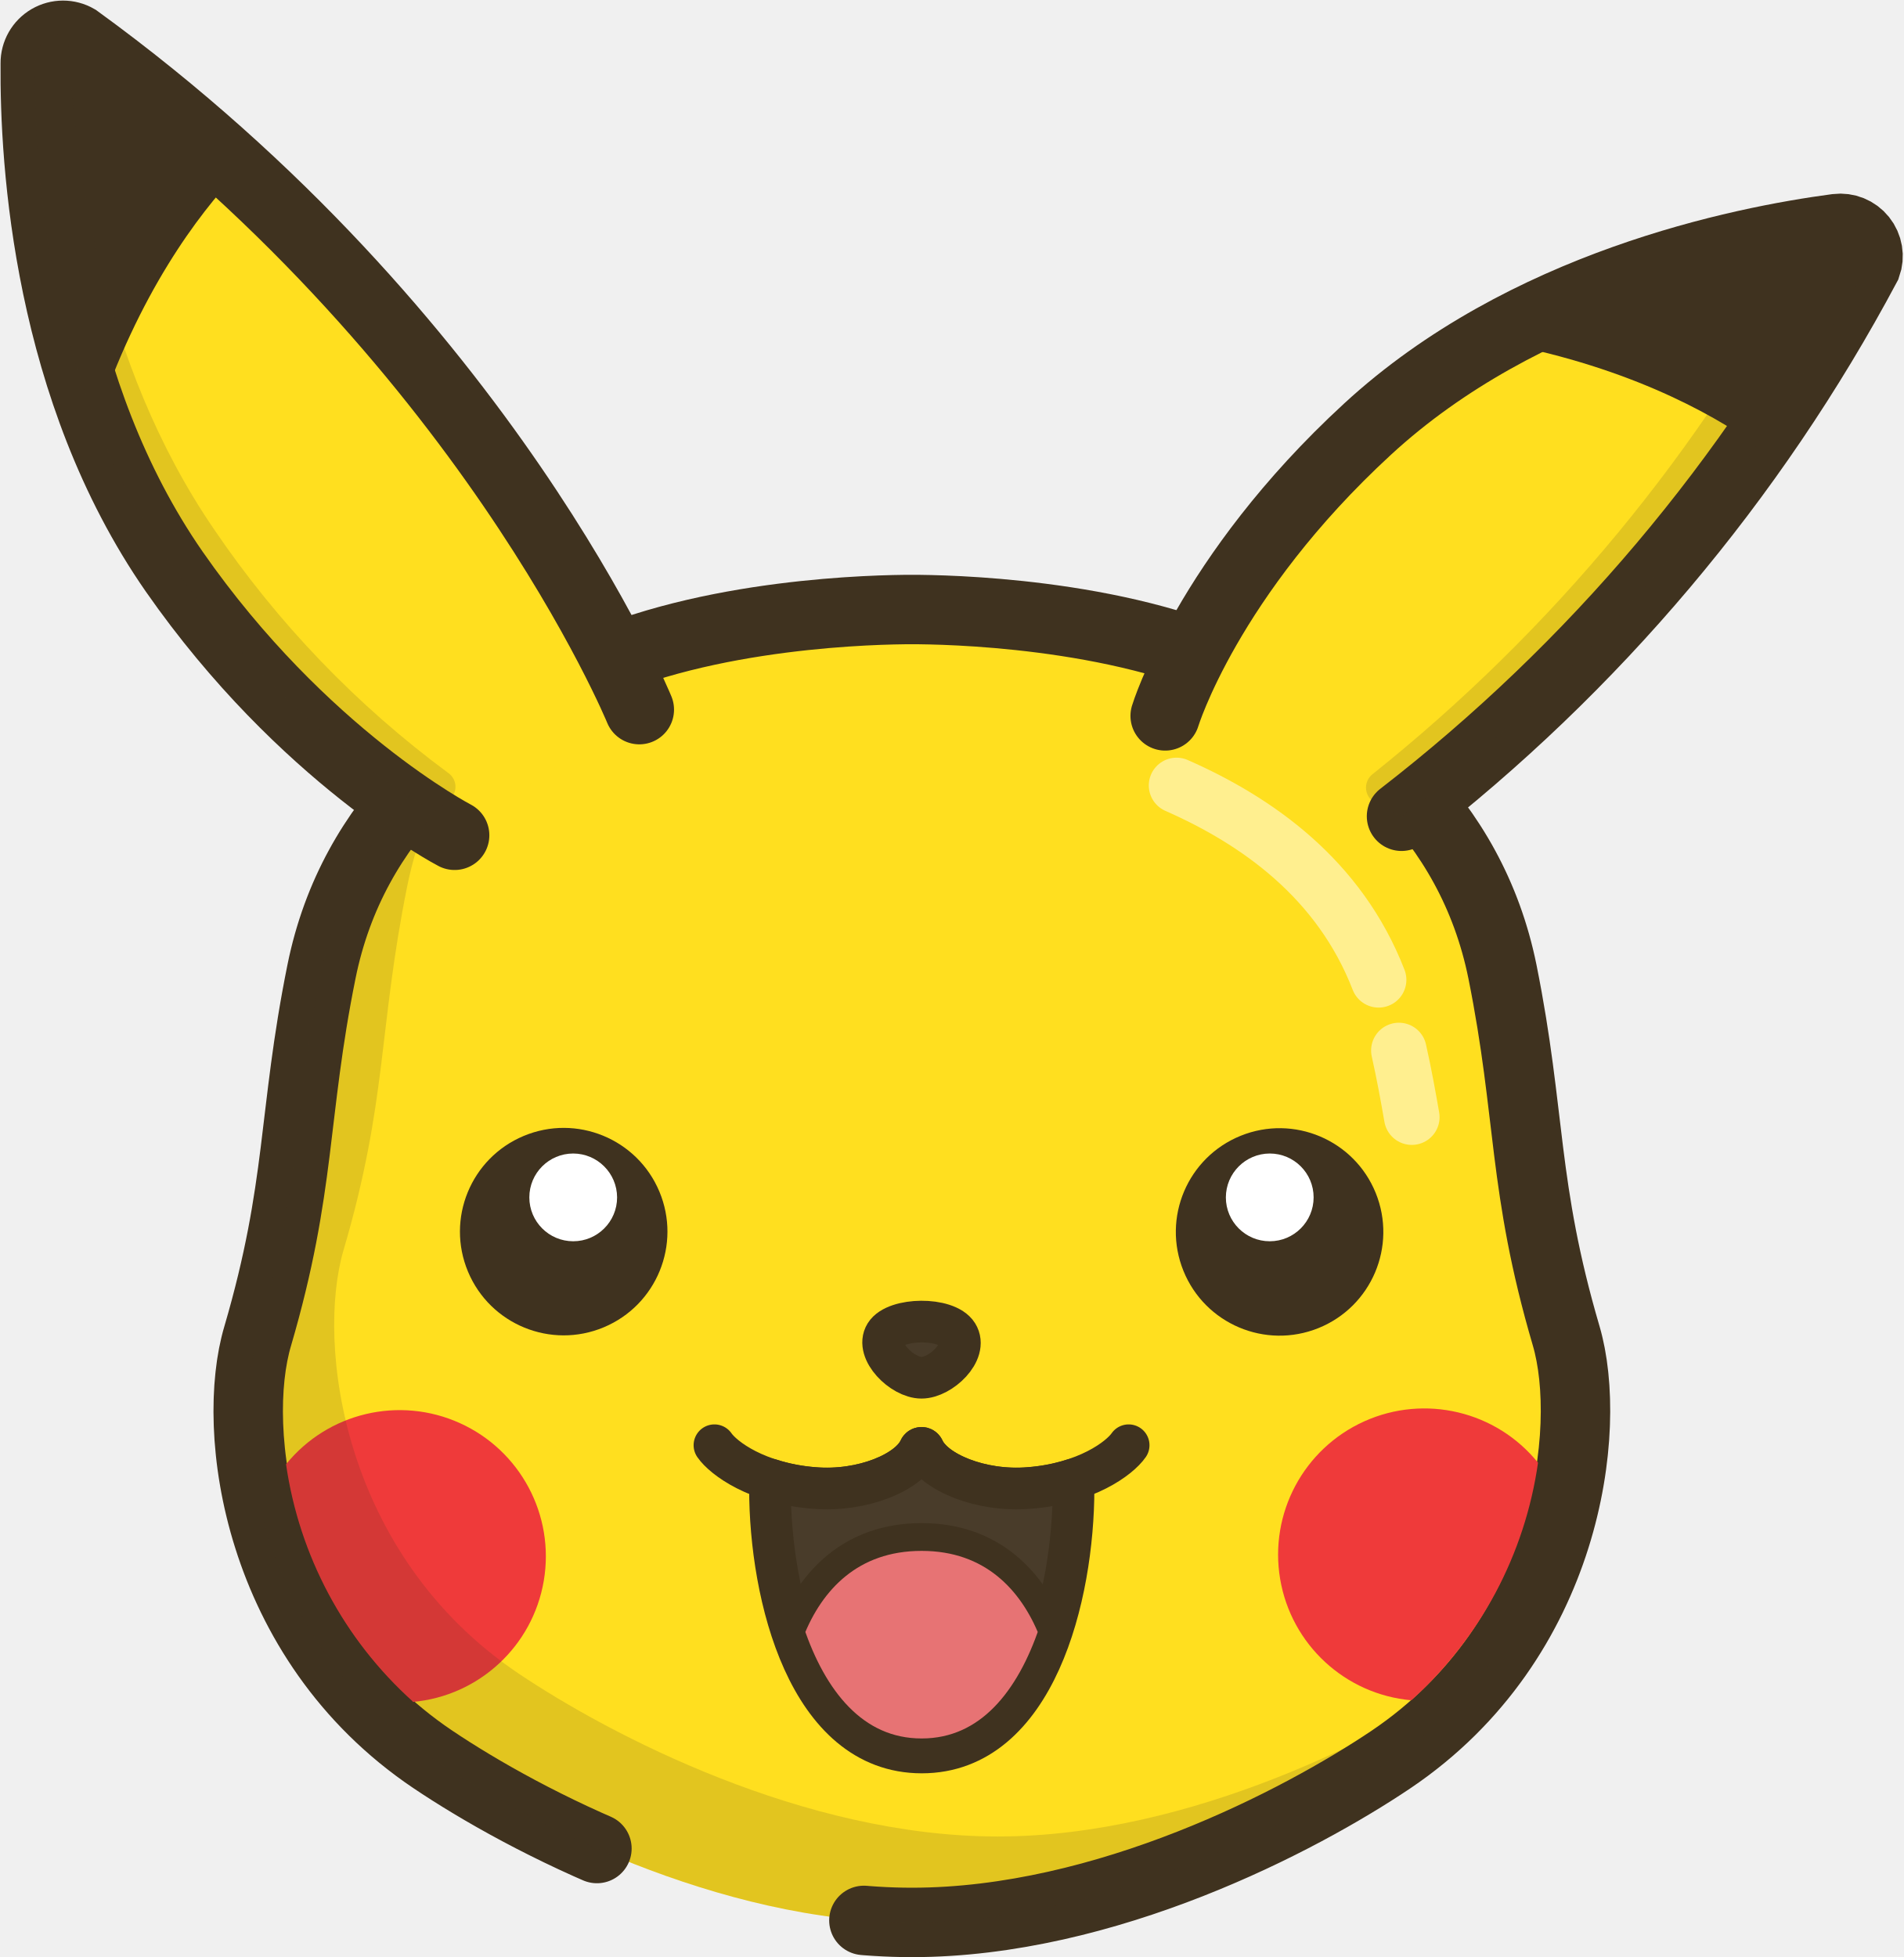
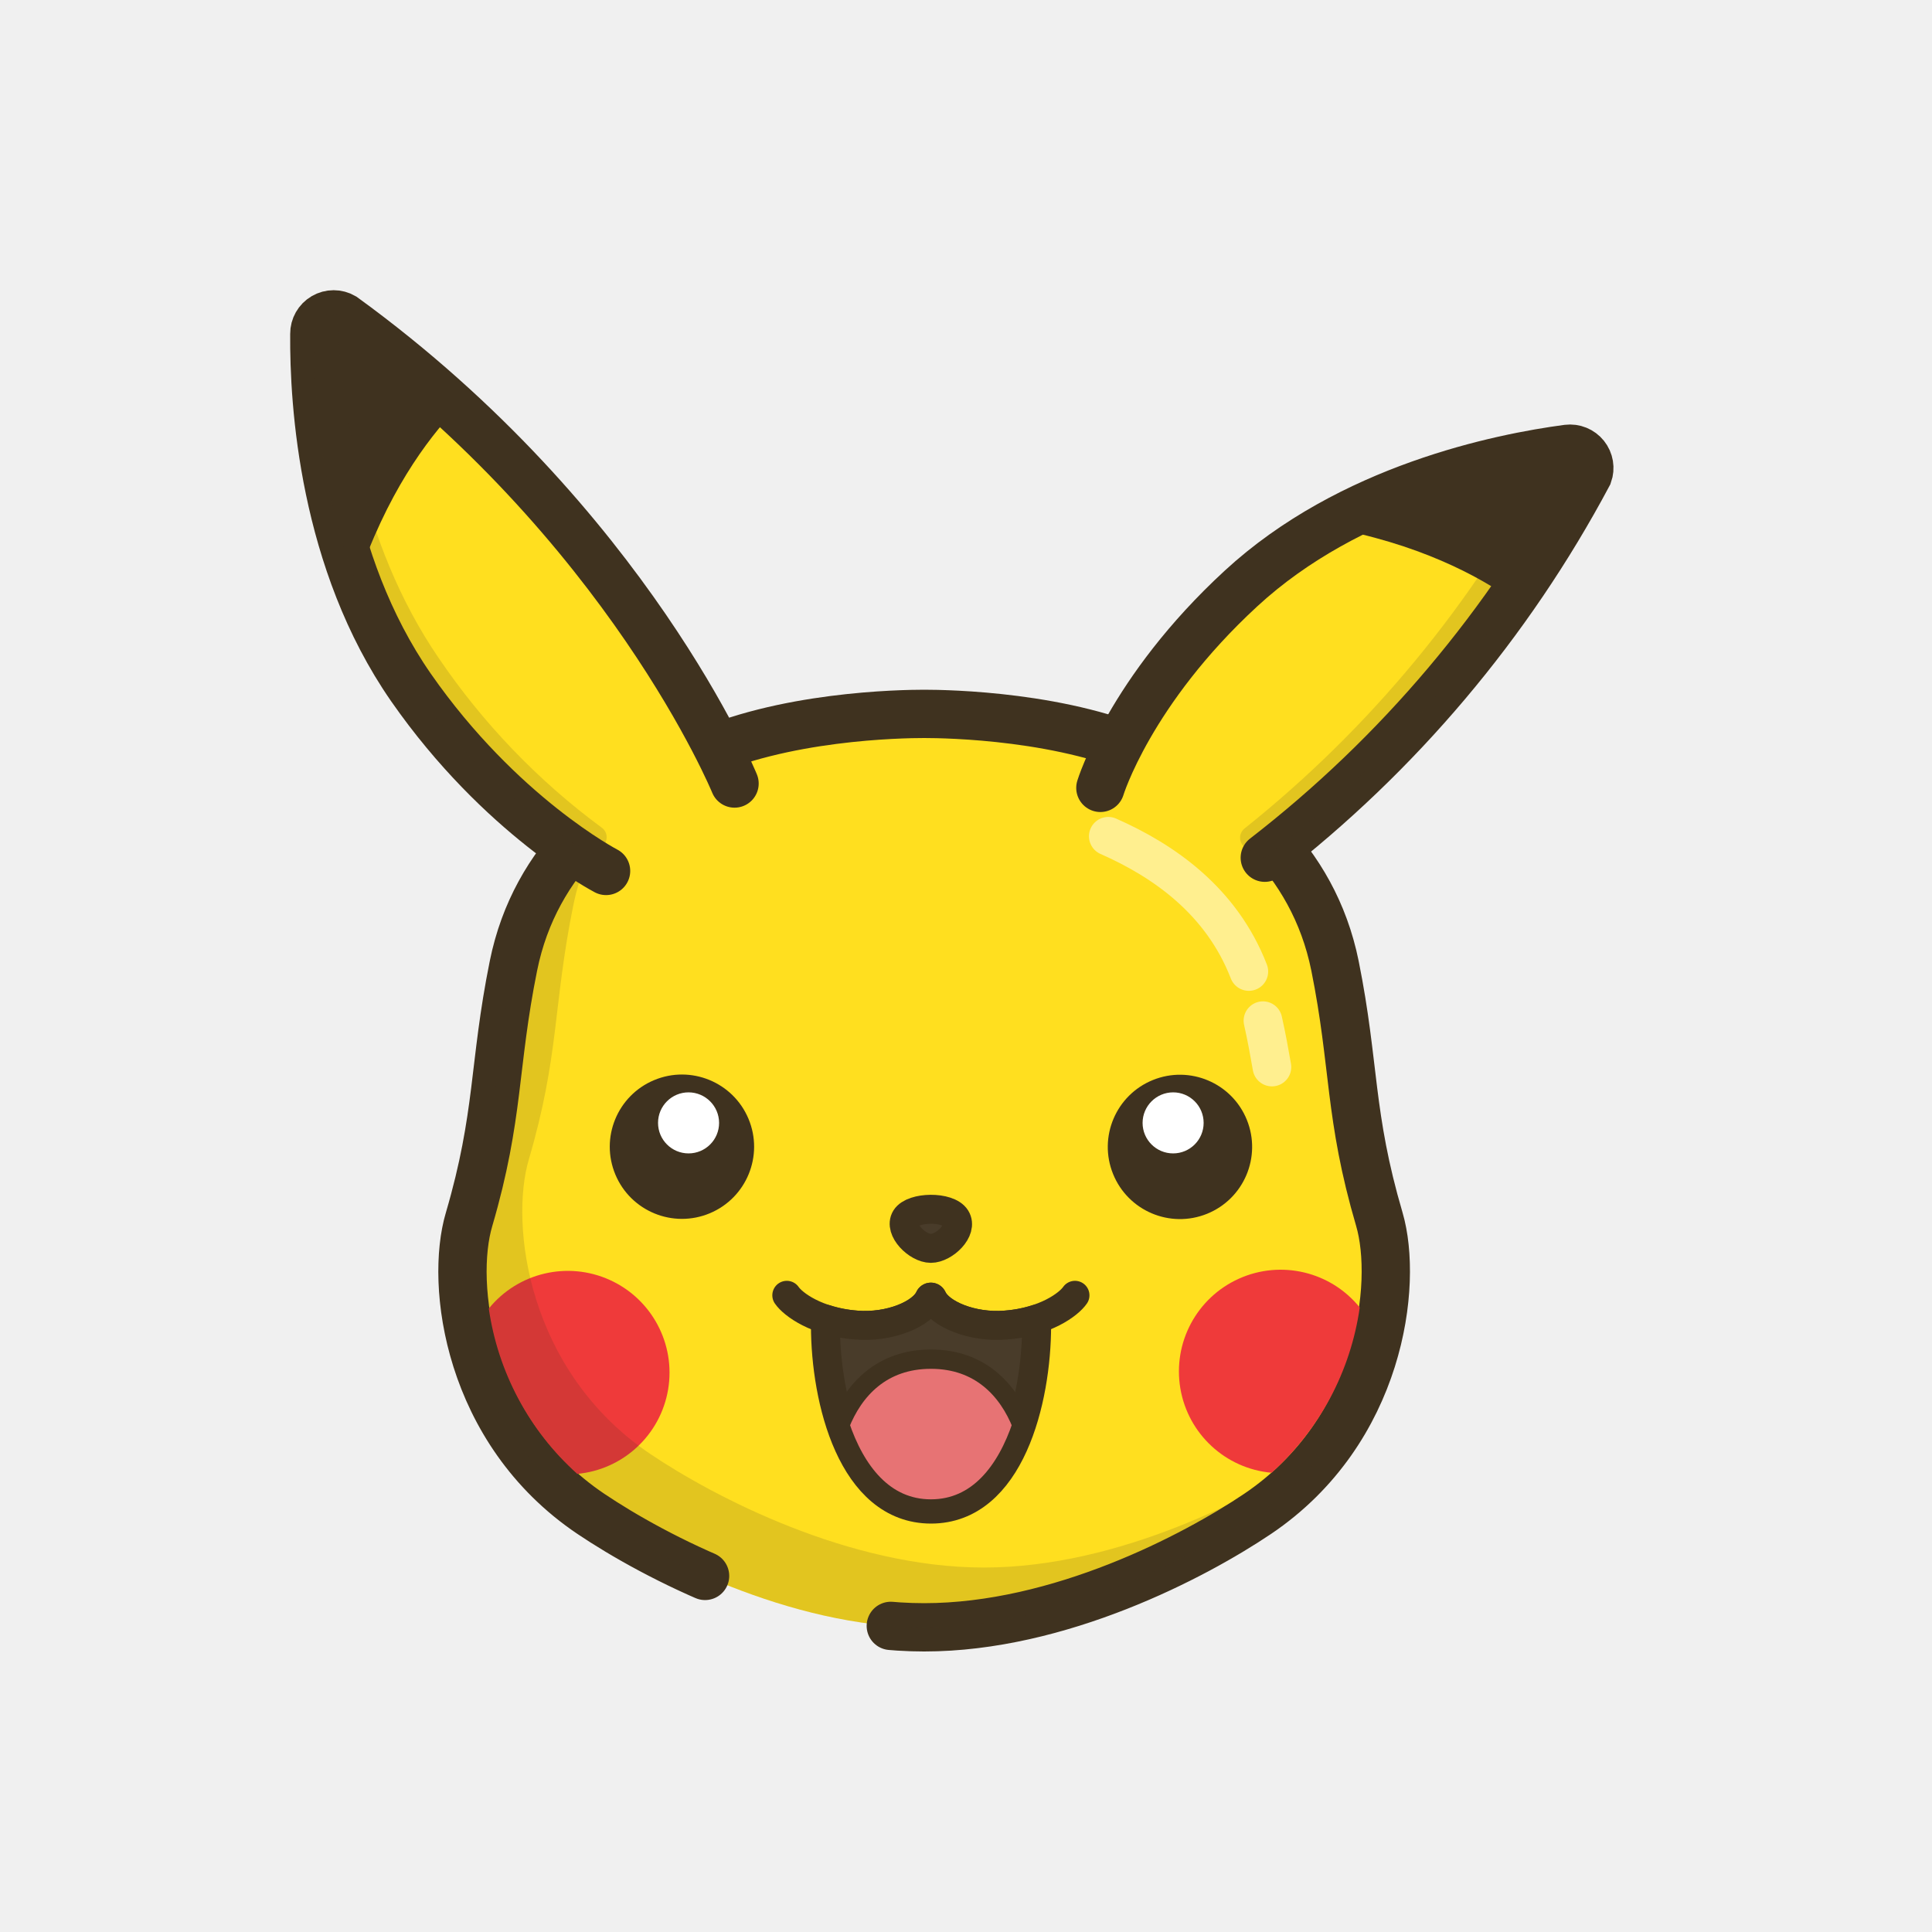
- <svg xmlns="http://www.w3.org/2000/svg" id="Livello_1" data-name="Livello 1" viewBox="0 0 137.09 140.95">
+ <svg xmlns="http://www.w3.org/2000/svg" id="Livello_1" data-name="Livello 1" viewBox="-30 -30 200 200">
  <g>
    <path d="M144.51,125.76c-3.17-10.79-2.51-15.88-4.59-26.23-2.27-11.23-10.57-17.72-18.77-21.62-9-4.28-21.38-4.47-23.76-4.47s-14.76.19-23.75,4.47c-8.2,3.9-16.51,10.39-18.77,21.62-2.09,10.35-1.43,15.44-4.59,26.23-2,6.7-.15,21.9,12.6,30.49C69.45,160.67,83.42,168,97.39,168s27.94-7.32,34.51-11.74C144.65,147.66,146.47,132.46,144.51,125.76Z" transform="translate(-31.72 -29.54)" style="fill: #ffdf1f;stroke: #3f321f;stroke-linecap: round;stroke-miterlimit: 10;stroke-width: 5px;stroke-dasharray: 210,10,0,10,1000" />
    <g>
      <g>
        <circle cx="72.31" cy="118.25" r="7.47" transform="translate(-71.79 7.58) rotate(-22.73)" style="fill: #3f321f" />
        <path d="M76.16,115.78A3.16,3.16,0,1,1,73,112.62,3.17,3.17,0,0,1,76.16,115.78Z" transform="translate(-31.72 -29.54)" style="fill: #fff" />
      </g>
      <g>
        <circle cx="123.88" cy="118.25" r="7.47" transform="translate(-67.03 25.55) rotate(-22.02)" style="fill: #3f321f" />
        <path d="M120,115.78a3.16,3.16,0,1,0,3.16-3.16A3.17,3.17,0,0,0,120,115.78Z" transform="translate(-31.72 -29.54)" style="fill: #fff" />
      </g>
    </g>
    <g>
      <g>
        <g>
          <path d="M83.17,133.63c.65.94,3.08,2.75,7.18,3.08,3.48.29,6.85-1.14,7.59-2.8a.16.16,0,0,1,.29,0c.74,1.66,4.12,3.09,7.6,2.8,4.1-.33,6.52-2.14,7.17-3.08" transform="translate(-31.72 -29.54)" style="fill: none;stroke: #3f321f;stroke-linecap: round;stroke-linejoin: round;stroke-width: 3px" />
          <path d="M98.09,129.83" transform="translate(-31.72 -29.54)" style="fill: none;stroke: #2a2b2d;stroke-linecap: round;stroke-miterlimit: 10;stroke-width: 3px" />
        </g>
        <path d="M98.08,128.77c-1.39,0-3.34-1.94-2.6-3.13s4.41-1.25,5.19,0S99.47,128.77,98.08,128.77Z" transform="translate(-31.72 -29.54)" style="fill: #493c2a;stroke: #3f321f;stroke-linejoin: round;stroke-width: 3px" />
      </g>
      <g>
        <path d="M105.83,136.71c-3.48.29-6.86-1.14-7.6-2.8a.16.16,0,0,0-.29,0c-.74,1.66-4.11,3.09-7.59,2.8a13.28,13.28,0,0,1-3.18-.62c0,.22,0,.44,0,.67,0,7.72,2.76,19,10.93,19s10.93-11.27,10.93-19c0-.23,0-.45,0-.67A13.29,13.29,0,0,1,105.83,136.71Z" transform="translate(-31.72 -29.54)" style="fill: #493c2a;stroke: #3f321f;stroke-linejoin: round;stroke-width: 3px" />
        <path d="M98.09,129.83" transform="translate(-31.72 -29.54)" style="fill: none;stroke: #2a2b2d;stroke-linecap: round;stroke-linejoin: round;stroke-width: 3px" />
      </g>
      <path d="M98.09,140.24c-5.08,0-8,3.15-9.44,6.81,1.61,4.79,4.58,8.7,9.44,8.7s7.82-3.91,9.43-8.7C106.08,143.4,103.16,140.24,98.09,140.24Z" transform="translate(-31.72 -29.54)" style="fill: #e77374;stroke: #3f321f;stroke-linejoin: round;stroke-width: 2px" />
    </g>
    <g>
      <path d="M133.36,152a10.53,10.53,0,1,1,9.12-17.11A28.41,28.41,0,0,1,133.36,152Z" transform="translate(-31.72 -29.54)" style="fill: #ef3a3a" />
      <path d="M61.44,152.08A28.43,28.43,0,0,1,52.32,135a10.53,10.53,0,1,1,9.12,17.12Z" transform="translate(-31.72 -29.54)" style="fill: #ef3a3a" />
    </g>
    <g>
      <path d="M132.65,88.33a123.75,123.75,0,0,0,33.48-39.67A2,2,0,0,0,164,46c-7,.93-22.54,4.07-33.81,14.46-11.51,10.6-14.56,20.64-14.56,20.64" transform="translate(-31.72 -29.54)" style="fill: #ffdf1f;stroke: #3f321f;stroke-linecap: round;stroke-miterlimit: 10;stroke-width: 5px" />
      <path d="M164,46l-1.49.22-.51,1A120.17,120.17,0,0,1,130.56,85.3a1.23,1.23,0,0,0,.2,2.06l1.89,1a123.75,123.75,0,0,0,33.48-39.67A2,2,0,0,0,164,46Z" transform="translate(-31.72 -29.54)" style="fill: #3f321f;opacity: 0.15" />
      <path d="M166.13,48.67a122.11,122.11,0,0,1-7.94,12.92c-3.37-2.38-9.62-5.81-19.18-7.5A71,71,0,0,1,164,46,2,2,0,0,1,166.13,48.67Z" transform="translate(-31.72 -29.54)" style="fill: #3f321f" />
    </g>
    <g>
      <path d="M77.76,80.65s-11-26.87-40.5-48.3a2,2,0,0,0-3,1.75c-.06,7.25.94,23.54,10,36.6,9.28,13.33,20.2,19,20.2,19" transform="translate(-31.72 -29.54)" style="fill: #ffdf1f;stroke: #3f321f;stroke-linecap: round;stroke-miterlimit: 10;stroke-width: 5px" />
      <path d="M37.17,32.32A120.76,120.76,0,0,1,48.82,42c-2.84,3-7.13,8.68-10.19,17.9A71.11,71.11,0,0,1,34.25,34,2,2,0,0,1,37.17,32.32Z" transform="translate(-31.72 -29.54)" style="fill: #3f321f" />
      <path d="M47.12,67.64C38.9,55.62,37,41,36.62,32.06a2,2,0,0,0-2.37,2c-.1,7.05.77,22.89,9.42,35.54C52.51,82.5,63,88,63,88L64,87.21a1.22,1.22,0,0,0,0-2A72.15,72.15,0,0,1,47.12,67.64Z" transform="translate(-31.72 -29.54)" style="fill: #3f321f;opacity: 0.15" />
    </g>
    <g style="opacity: 0.5">
      <path d="M131,100.11c-2.82-7.28-8.76-11.45-14.55-14" transform="translate(-31.72 -29.54)" style="fill: none;stroke: #fff;stroke-linecap: round;stroke-miterlimit: 10;stroke-width: 4px" />
      <path d="M133.39,110c-.26-1.49-.54-3.06-.93-4.8" transform="translate(-31.72 -29.54)" style="fill: none;stroke: #fff;stroke-linecap: round;stroke-miterlimit: 10;stroke-width: 4px" />
    </g>
    <path d="M97.39,160.11" transform="translate(-31.72 -29.54)" style="fill: none;stroke: #2a2b2d;stroke-miterlimit: 10;stroke-width: 5px" />
    <path d="M138.09,150.07c-6.58,4.42-20.55,11.74-34.52,11.74s-27.93-7.32-34.51-11.74c-12.75-8.59-14.57-23.79-12.6-30.49,3.17-10.79,2.5-15.88,4.59-26.23a27.2,27.2,0,0,1,1.73-5.5c-.26-.14-.81-.46-1.59-1a26.74,26.74,0,0,0-6.32,12.64c-2.09,10.35-1.43,15.44-4.59,26.23-2,6.7-.15,21.9,12.6,30.49C69.45,160.67,83.42,168,97.39,168s27.94-7.32,34.51-11.74a29.07,29.07,0,0,0,7.26-6.94C138.81,149.57,138.45,149.82,138.09,150.07Z" transform="translate(-31.72 -29.54)" style="fill: #3f321f;opacity: 0.15" />
  </g>
</svg>
